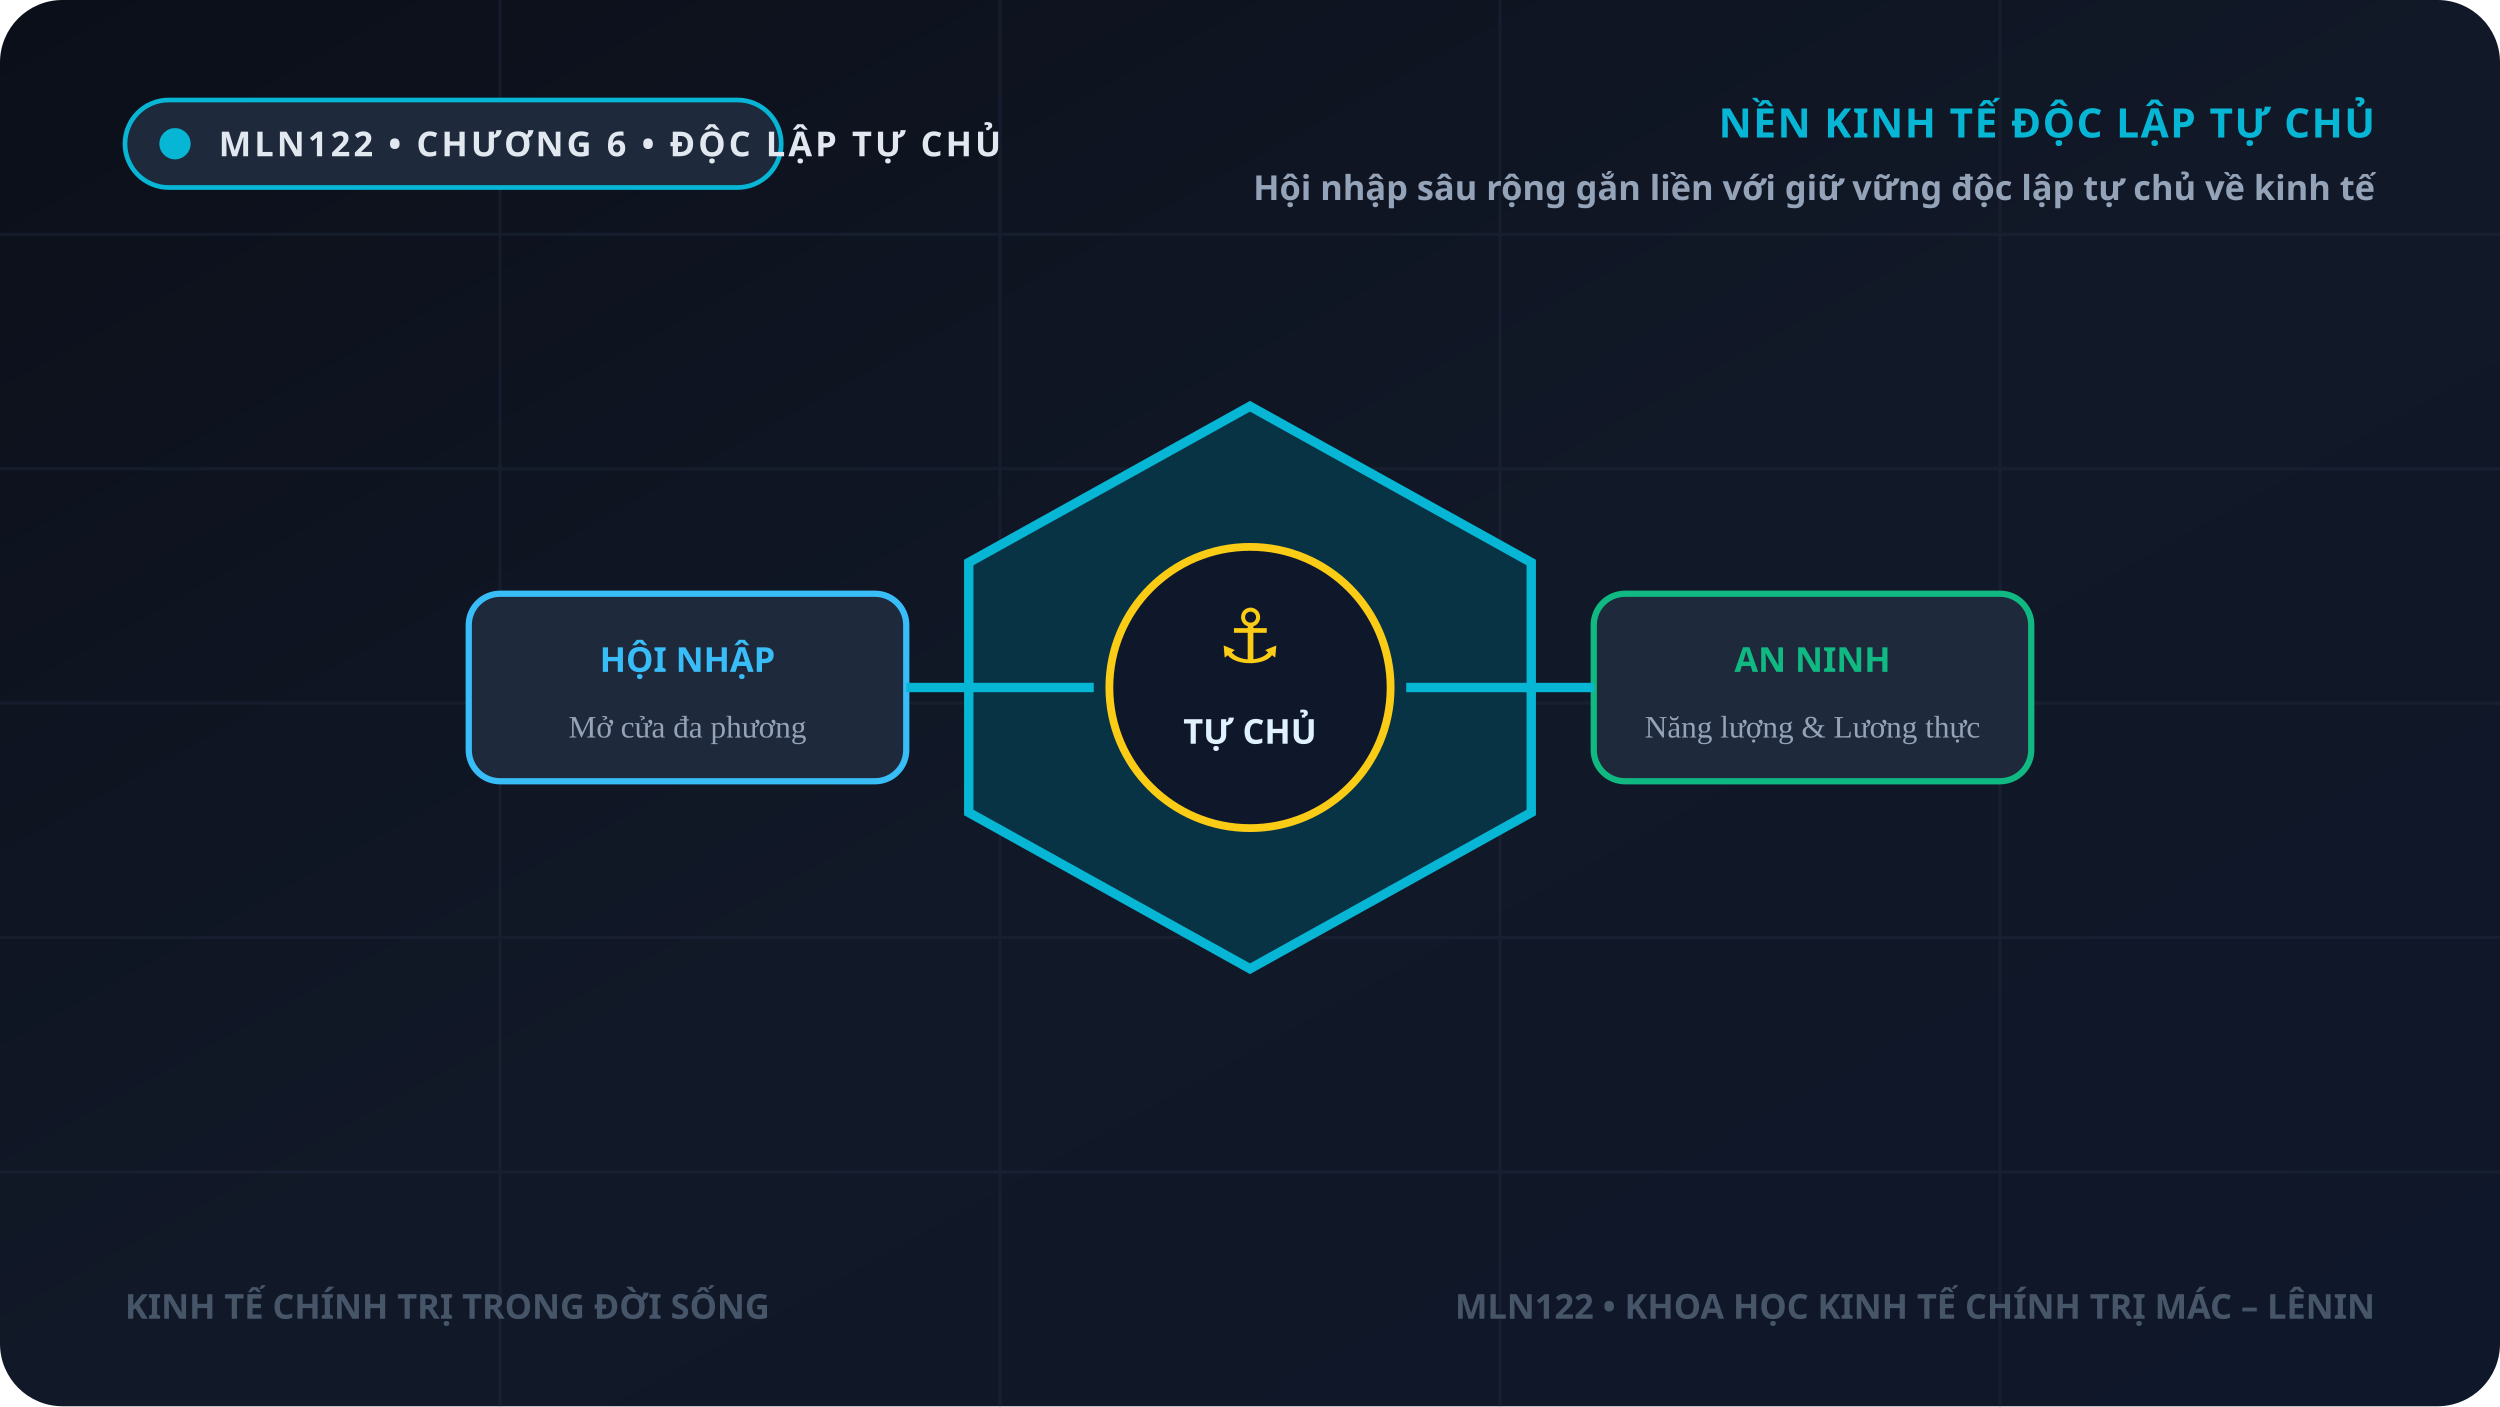
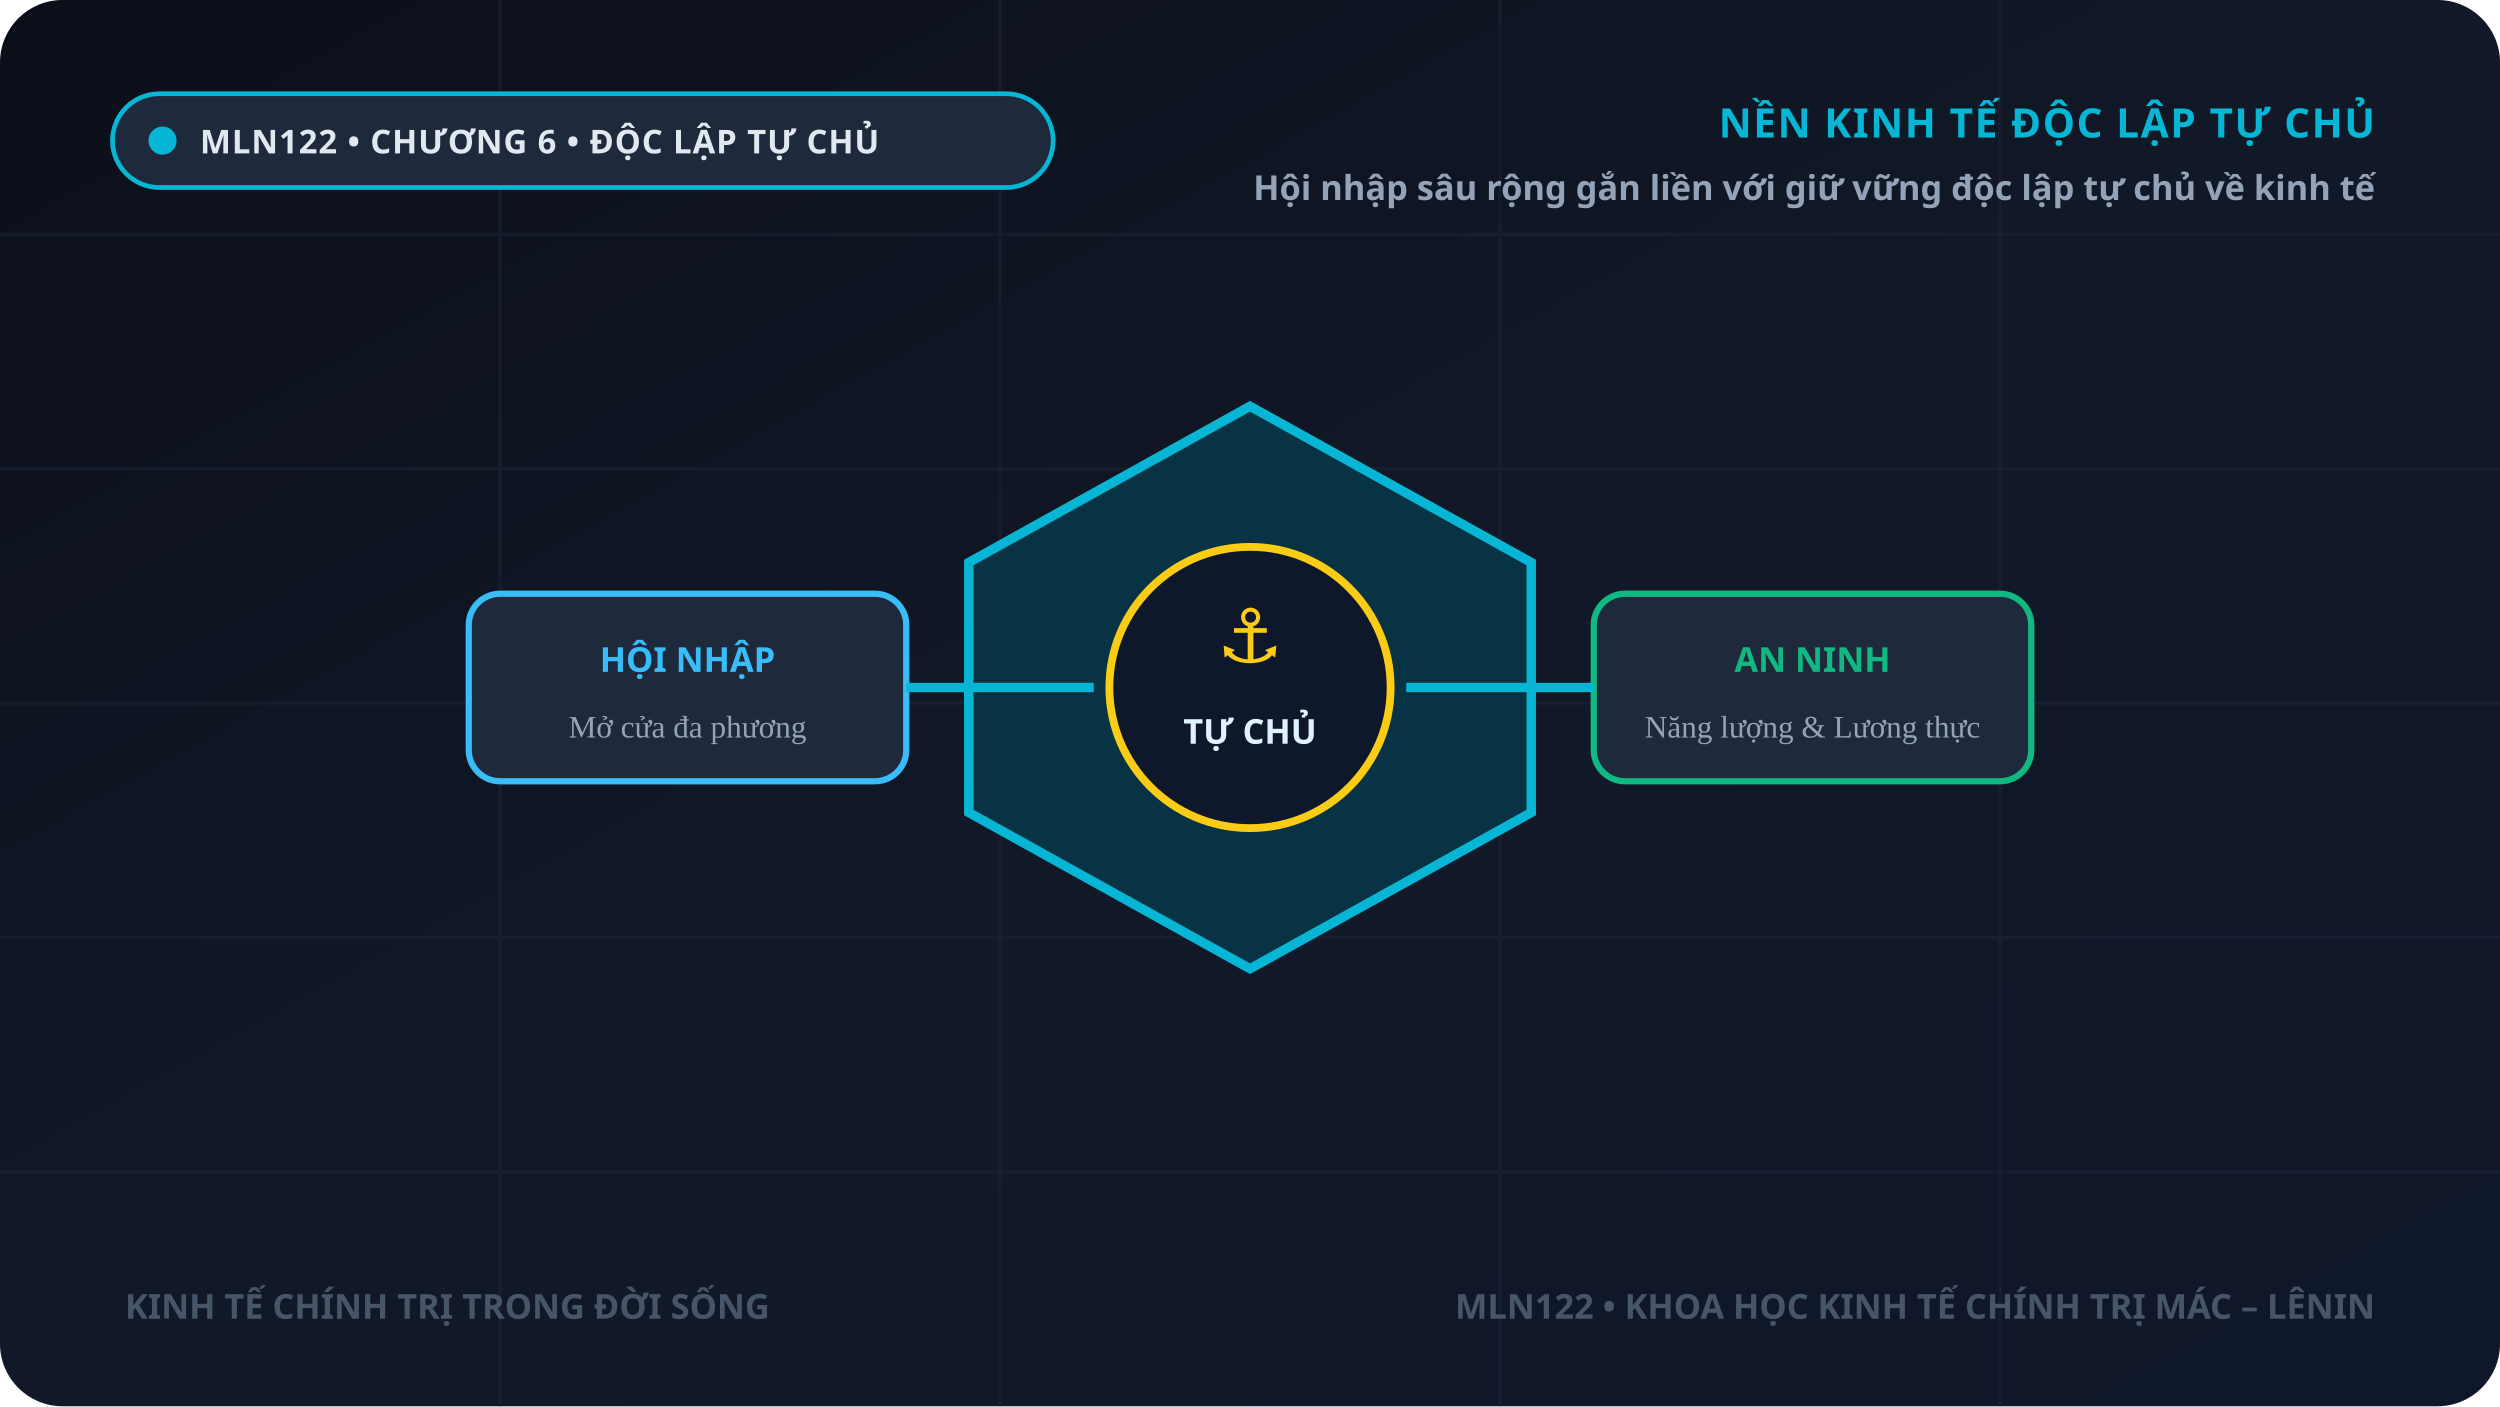
<svg xmlns="http://www.w3.org/2000/svg" viewBox="0 0 800 450" width="800" height="450">
  <defs>
    <linearGradient id="bgGrad" x1="0%" y1="0%" x2="100%" y2="100%">
      <stop offset="0%" stop-color="#0b0f19" />
      <stop offset="50%" stop-color="#111827" />
      <stop offset="100%" stop-color="#0f172a" />
    </linearGradient>
    <linearGradient id="blueGlow" x1="0%" y1="0%" x2="100%" y2="100%">
      <stop offset="0%" stop-color="#38bdf8" />
      <stop offset="100%" stop-color="#0284c7" />
    </linearGradient>
    <linearGradient id="goldGlow" x1="0%" y1="0%" x2="100%" y2="100%">
      <stop offset="0%" stop-color="#fbbf24" />
      <stop offset="100%" stop-color="#d97706" />
    </linearGradient>
    <linearGradient id="greenGlow" x1="0%" y1="0%" x2="100%" y2="100%">
      <stop offset="0%" stop-color="#34d399" />
      <stop offset="100%" stop-color="#059669" />
    </linearGradient>
    <linearGradient id="purpleGlow" x1="0%" y1="0%" x2="100%" y2="100%">
      <stop offset="0%" stop-color="#c084fc" />
      <stop offset="100%" stop-color="#7c3aed" />
    </linearGradient>
    <linearGradient id="roseGlow" x1="0%" y1="0%" x2="100%" y2="100%">
      <stop offset="0%" stop-color="#fb7185" />
      <stop offset="100%" stop-color="#e11d48" />
    </linearGradient>
    <linearGradient id="cyanGlow" x1="0%" y1="0%" x2="100%" y2="100%">
      <stop offset="0%" stop-color="#22d3ee" />
      <stop offset="100%" stop-color="#0891b2" />
    </linearGradient>
    <filter id="softGlow" x="-20%" y="-20%" width="140%" height="140%">
      <feGaussianBlur stdDeviation="8" result="blur" />
      <feComposite in="SourceGraphic" in2="blur" operator="over" />
    </filter>
  </defs>
  <rect width="800" height="450" rx="20" fill="url(#bgGrad)" />
  <g stroke="#1e293b" stroke-width="1" opacity="0.45">
    <line x1="0" y1="75" x2="800" y2="75" />
    <line x1="0" y1="150" x2="800" y2="150" />
    <line x1="0" y1="225" x2="800" y2="225" />
    <line x1="0" y1="300" x2="800" y2="300" />
    <line x1="0" y1="375" x2="800" y2="375" />
    <line x1="160" y1="0" x2="160" y2="450" />
    <line x1="320" y1="0" x2="320" y2="450" />
    <line x1="480" y1="0" x2="480" y2="450" />
    <line x1="640" y1="0" x2="640" y2="450" />
  </g>
-   <g transform="translate(40, 32)">
-     <rect width="210" height="28" rx="14" fill="#1e293b" stroke="#06b6d4" stroke-width="1.5" />
-     <circle cx="16" cy="14" r="5" fill="#06b6d4" />
-     <text x="30" y="18" fill="#e2e8f0" font-family="'Be Vietnam Pro', system-ui, sans-serif" font-size="11" font-weight="800" letter-spacing="1">MLN122 • CHƯƠNG 6 • ĐỘC LẬP TỰ CHỦ</text>
+   <g transform="translate(36, 30)">
+     <rect width="301" height="30" rx="15" fill="#1e293b" stroke="#06b6d4" stroke-width="1.5" />
+     <circle cx="16" cy="15" r="4.5" fill="#06b6d4" />
+     <text x="28" y="15" fill="#e2e8f0" font-family="'Be Vietnam Pro', 'Segoe UI', -apple-system, sans-serif" font-size="10.5" font-weight="800" letter-spacing="0.3" dominant-baseline="central">MLN122 • CHƯƠNG 6 • ĐỘC LẬP TỰ CHỦ</text>
  </g>
  <text x="760" y="44" fill="#06b6d4" font-family="'Be Vietnam Pro', system-ui, sans-serif" font-size="13" font-weight="800" text-anchor="end" letter-spacing="0.5">NỀN KINH TẾ ĐỘC LẬP TỰ CHỦ</text>
  <text x="760" y="64" fill="#94a3b8" font-family="'Be Vietnam Pro', system-ui, sans-serif" font-size="11" font-weight="600" text-anchor="end">Hội nhập sâu rộng gắn liền với giữ vững độc lập tự chủ về kinh tế</text>
  <g transform="translate(400, 220)">
    <polygon points="0,-90 -90,-40 -90,40 0,90 90,40 90,-40" fill="#083344" stroke="#06b6d4" stroke-width="3" />
    <circle cx="0" cy="0" r="45" fill="#0f172a" stroke="#facc15" stroke-width="2.5" />
    <text x="0" y="-8" fill="#facc15" font-size="24" text-anchor="middle">⚓</text>
    <text x="0" y="18" fill="#e0f2fe" font-family="'Be Vietnam Pro', sans-serif" font-size="11" font-weight="900" text-anchor="middle">TỰ CHỦ</text>
    <rect x="-250" y="-30" width="140" height="60" rx="10" fill="#1e293b" stroke="#38bdf8" stroke-width="2" />
    <text x="-180" y="-5" fill="#38bdf8" font-family="'Be Vietnam Pro', sans-serif" font-size="11" font-weight="800" text-anchor="middle">HỘI NHẬP</text>
    <text x="-180" y="16" fill="#94a3b8" font-size="10" text-anchor="middle">Mở cửa đa phương</text>
    <line x1="-110" y1="0" x2="-50" y2="0" stroke="#06b6d4" stroke-width="3" />
    <rect x="110" y="-30" width="140" height="60" rx="10" fill="#1e293b" stroke="#10b981" stroke-width="2" />
    <text x="180" y="-5" fill="#10b981" font-family="'Be Vietnam Pro', sans-serif" font-size="11" font-weight="800" text-anchor="middle">AN NINH</text>
    <text x="180" y="16" fill="#94a3b8" font-size="10" text-anchor="middle">Năng lượng &amp; Lương thực</text>
    <line x1="50" y1="0" x2="110" y2="0" stroke="#06b6d4" stroke-width="3" />
  </g>
  <text x="40" y="422" fill="#475569" font-family="'Be Vietnam Pro', system-ui, sans-serif" font-size="11" font-weight="700">KINH TẾ CHÍNH TRỊ TRONG ĐỜI SỐNG</text>
  <text x="760" y="422" fill="#475569" font-family="'Be Vietnam Pro', system-ui, sans-serif" font-size="11" font-weight="700" text-anchor="end">MLN122 • KHOA HỌC KINH TẾ CHÍNH TRỊ MÁC – LÊNIN</text>
</svg>
